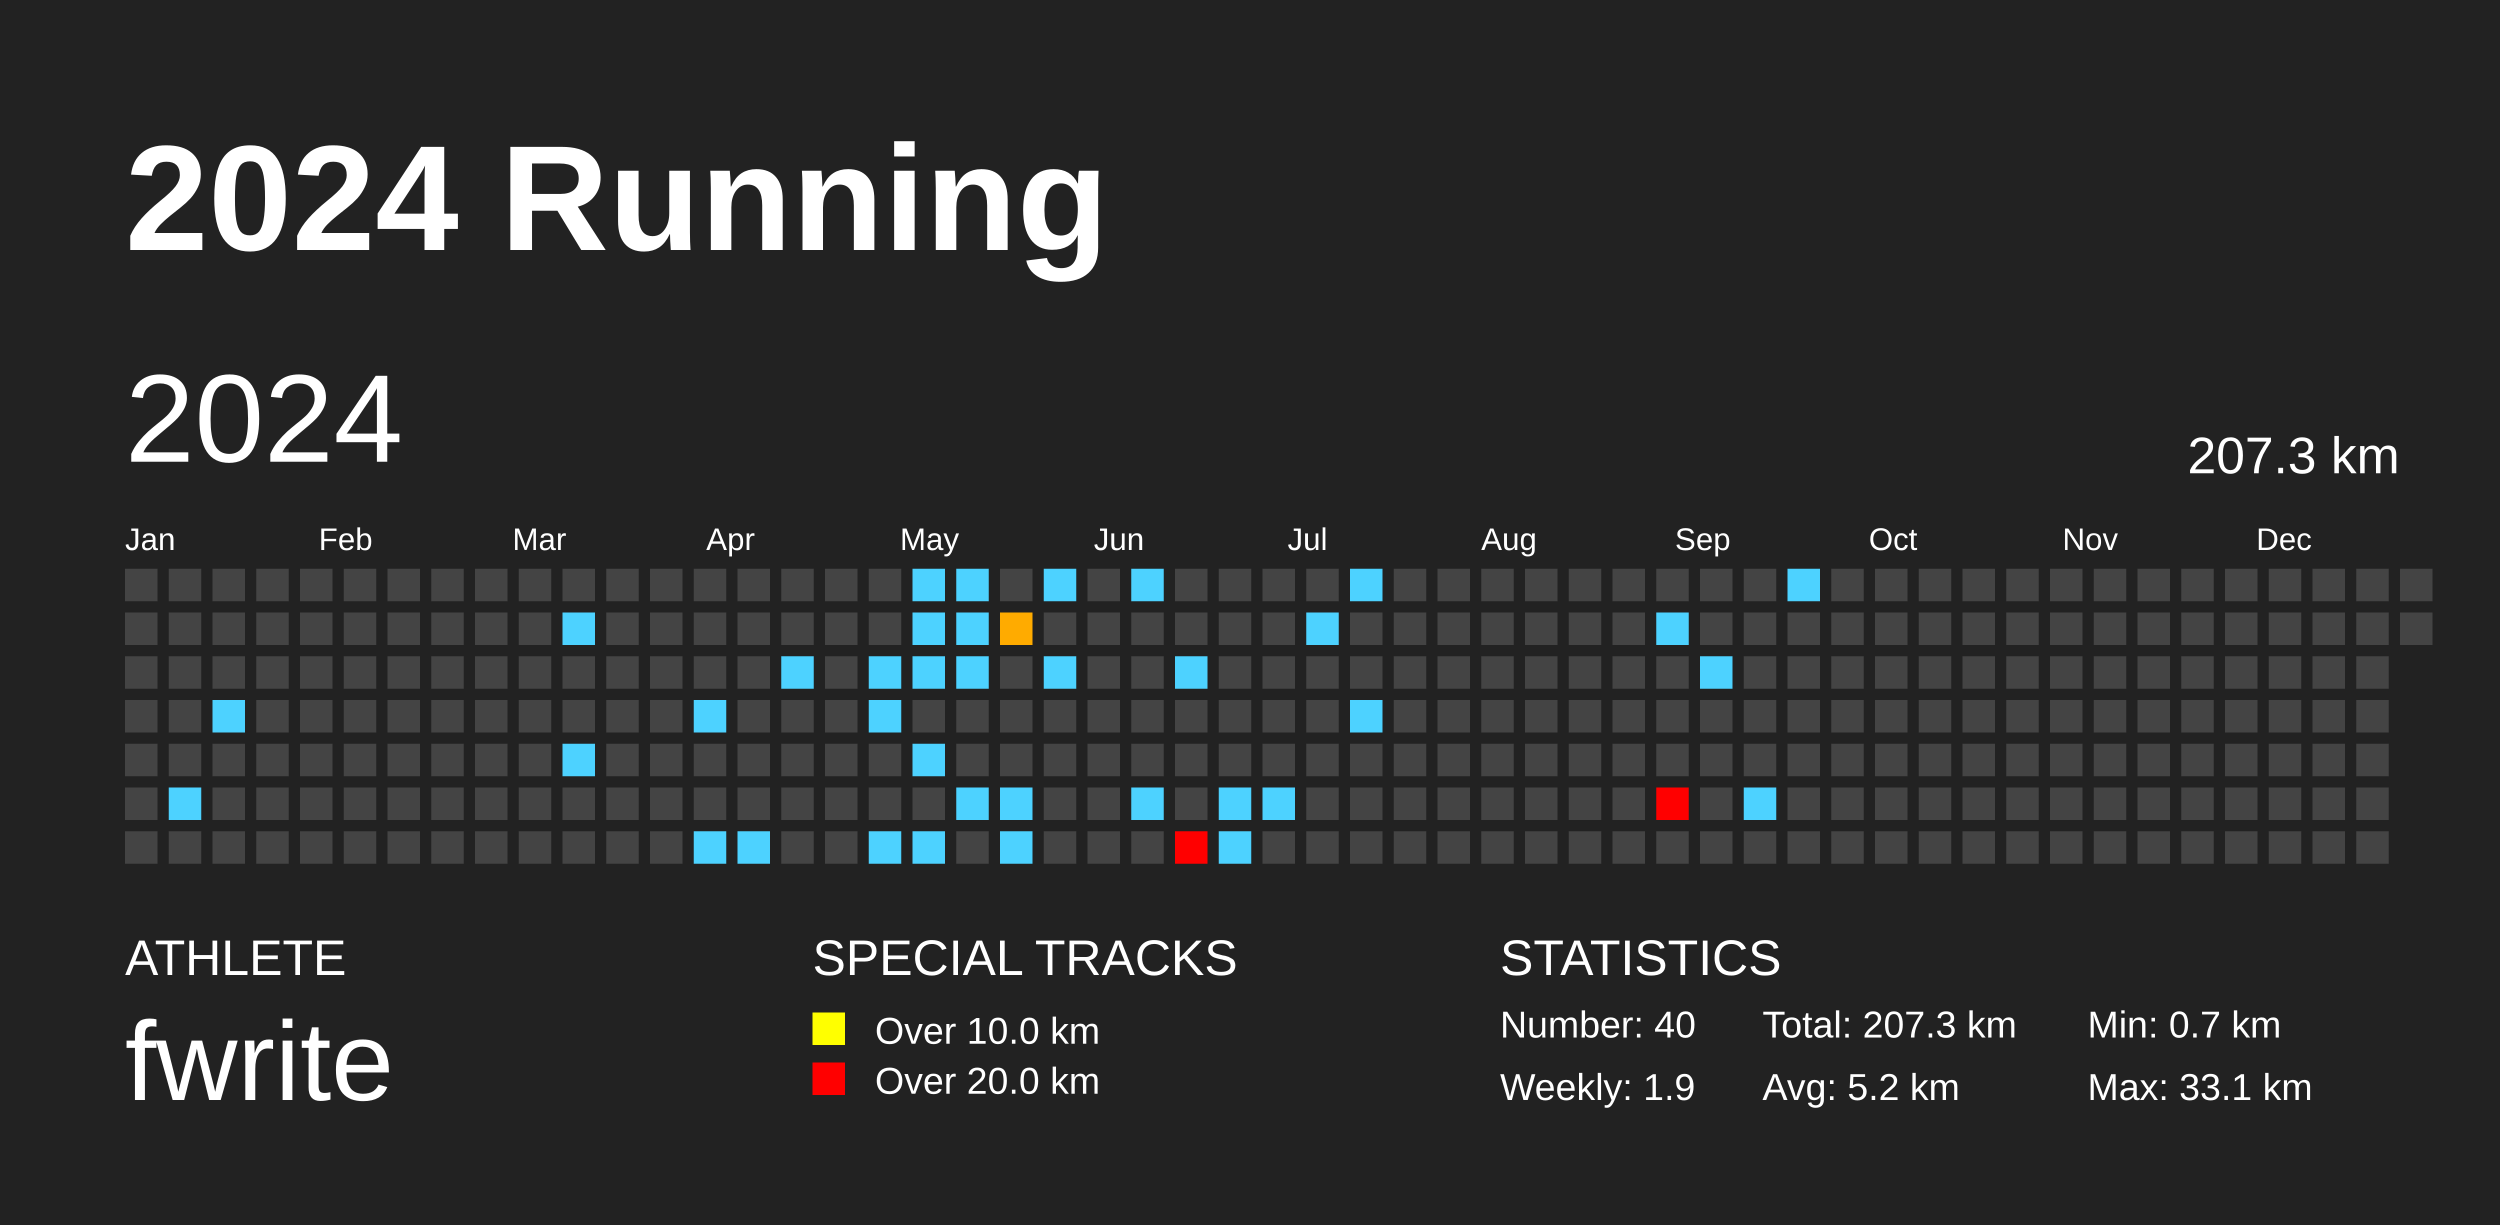
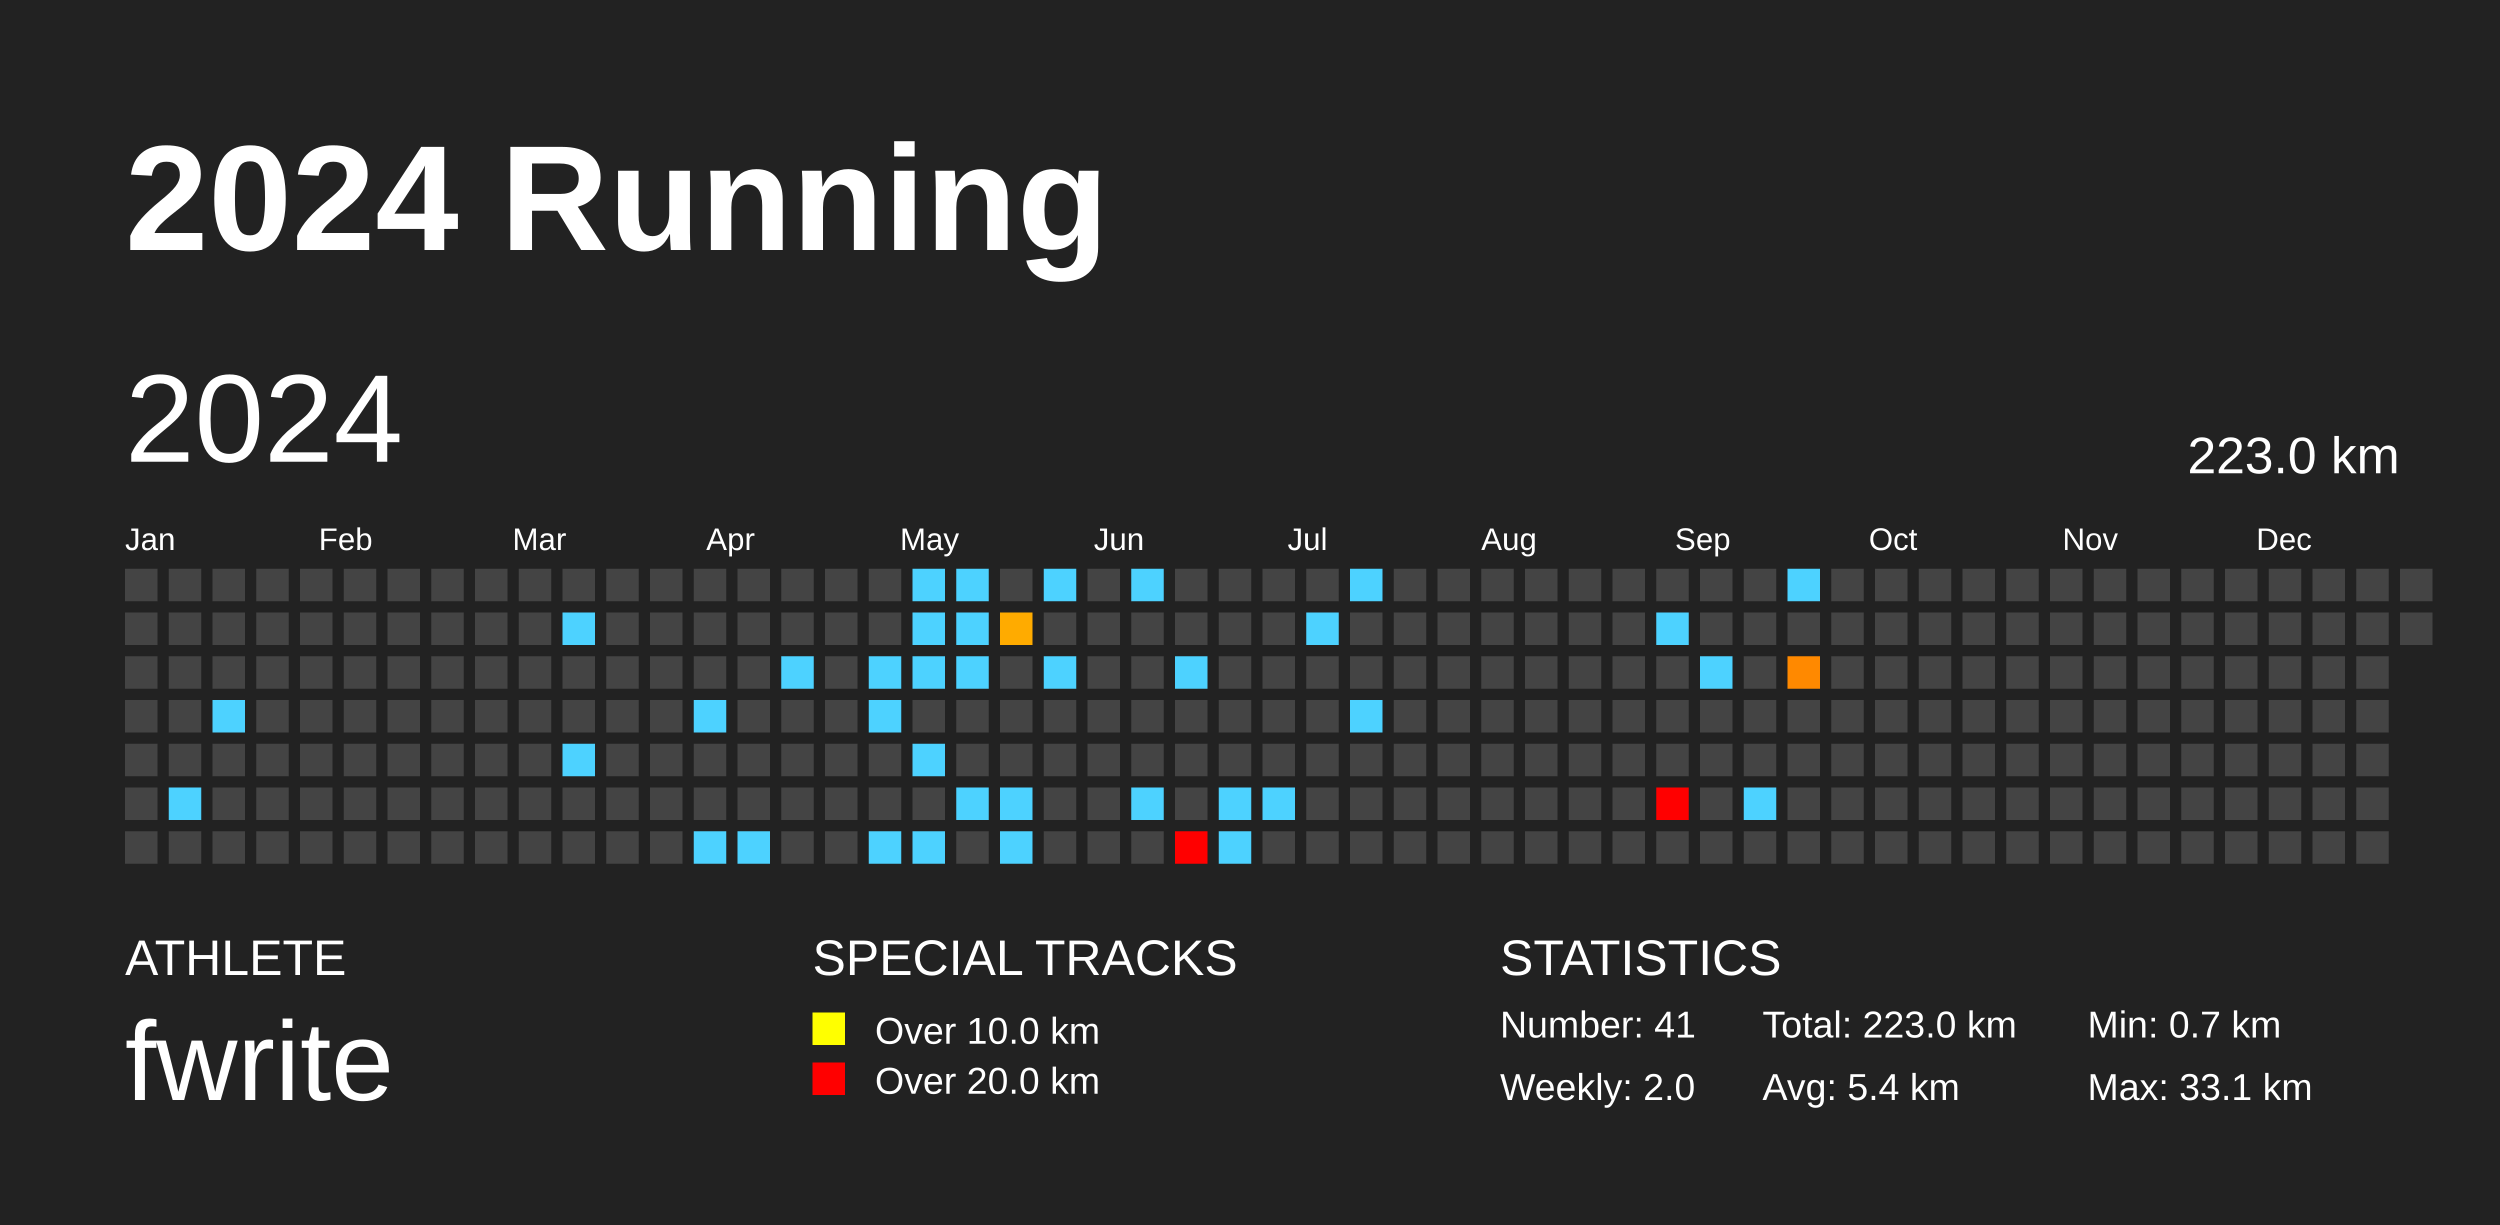
<svg xmlns="http://www.w3.org/2000/svg" baseProfile="full" height="98mm" version="1.1" viewBox="0,0,200,98" width="200mm">
  <defs />
  <rect fill="#222222" height="98" width="200" x="0" y="0" />
  <text fill="#FFFFFF" style="font-size:12px; font-family:Arial; font-weight:bold;" x="10" y="20">2024 Running</text>
  <text fill="#FFFFFF" style="font-size:4px; font-family:Arial" x="10" y="78">ATHLETE</text>
  <text fill="#FFFFFF" style="font-size:9px; font-family:Arial" x="10" y="88">fwrite</text>
  <text fill="#FFFFFF" style="font-size:4px; font-family:Arial" x="65" y="78">SPECIAL TRACKS</text>
  <rect fill="yellow" height="2.6" width="2.6" x="65" y="81" />
  <text fill="#FFFFFF" style="font-size:3px; font-family:Arial" x="70" y="83.5">Over 10.0 km</text>
  <rect fill="red" height="2.6" width="2.6" x="65" y="85" />
  <text fill="#FFFFFF" style="font-size:3px; font-family:Arial" x="70" y="87.5">Over 20.0 km</text>
  <text fill="#FFFFFF" style="font-size:4px; font-family:Arial" x="120" y="78">STATISTICS</text>
-   <text fill="#FFFFFF" style="font-size:3px; font-family:Arial" x="120" y="83">Number: 40</text>
-   <text fill="#FFFFFF" style="font-size:3px; font-family:Arial" x="120" y="88">Weekly: 1.9</text>
-   <text fill="#FFFFFF" style="font-size:3px; font-family:Arial" x="141" y="83">Total: 207.3 km</text>
-   <text fill="#FFFFFF" style="font-size:3px; font-family:Arial" x="141" y="88">Avg: 5.2 km</text>
+   <text fill="#FFFFFF" style="font-size:3px; font-family:Arial" x="120" y="83">Number: 41</text>
+   <text fill="#FFFFFF" style="font-size:3px; font-family:Arial" x="120" y="88">Weekly: 2.0</text>
+   <text fill="#FFFFFF" style="font-size:3px; font-family:Arial" x="141" y="83">Total: 223.0 km</text>
+   <text fill="#FFFFFF" style="font-size:3px; font-family:Arial" x="141" y="88">Avg: 5.4 km</text>
  <text fill="#FFFFFF" style="font-size:3px; font-family:Arial" x="167" y="83">Min: 0.7 km</text>
  <text fill="#FFFFFF" style="font-size:3px; font-family:Arial" x="167" y="88">Max: 33.1 km</text>
  <text dominant-baseline="hanging" fill="#FFFFFF" style="font-size:10.0px; font-family:Arial;" x="10" y="30">2024</text>
-   <text dominant-baseline="hanging" fill="#FFFFFF" style="font-size:4.125px; font-family:Arial;" x="175" y="35">207.3 km</text>
+   <text dominant-baseline="hanging" fill="#FFFFFF" style="font-size:4.125px; font-family:Arial;" x="175" y="35">223.0 km</text>
  <text fill="#FFFFFF" style="font-size:2.5px; font-family:Arial" x="10.0" y="44">Jan</text>
  <text fill="#FFFFFF" style="font-size:2.5px; font-family:Arial" x="25.5" y="44">Feb</text>
  <text fill="#FFFFFF" style="font-size:2.5px; font-family:Arial" x="41.0" y="44">Mar</text>
  <text fill="#FFFFFF" style="font-size:2.5px; font-family:Arial" x="56.5" y="44">Apr</text>
  <text fill="#FFFFFF" style="font-size:2.5px; font-family:Arial" x="72.0" y="44">May</text>
  <text fill="#FFFFFF" style="font-size:2.5px; font-family:Arial" x="87.5" y="44">Jun</text>
  <text fill="#FFFFFF" style="font-size:2.5px; font-family:Arial" x="103.0" y="44">Jul</text>
  <text fill="#FFFFFF" style="font-size:2.5px; font-family:Arial" x="118.5" y="44">Aug</text>
  <text fill="#FFFFFF" style="font-size:2.5px; font-family:Arial" x="134.0" y="44">Sep</text>
  <text fill="#FFFFFF" style="font-size:2.5px; font-family:Arial" x="149.5" y="44">Oct</text>
  <text fill="#FFFFFF" style="font-size:2.5px; font-family:Arial" x="165.0" y="44">Nov</text>
  <text fill="#FFFFFF" style="font-size:2.5px; font-family:Arial" x="180.5" y="44">Dec</text>
  <rect fill="#444444" height="2.6" width="2.6" x="10.0" y="45.5" />
  <rect fill="#444444" height="2.6" width="2.6" x="10.0" y="49.0" />
  <rect fill="#444444" height="2.6" width="2.6" x="10.0" y="52.5" />
  <rect fill="#444444" height="2.6" width="2.6" x="10.0" y="56.0" />
  <rect fill="#444444" height="2.6" width="2.6" x="10.0" y="59.5" />
  <rect fill="#444444" height="2.6" width="2.6" x="10.0" y="63.0" />
  <rect fill="#444444" height="2.6" width="2.6" x="10.0" y="66.5" />
  <rect fill="#444444" height="2.6" width="2.6" x="13.5" y="45.5" />
  <rect fill="#444444" height="2.6" width="2.6" x="13.5" y="49.0" />
  <rect fill="#444444" height="2.6" width="2.6" x="13.5" y="52.5" />
  <rect fill="#444444" height="2.6" width="2.6" x="13.5" y="56.0" />
  <rect fill="#444444" height="2.6" width="2.6" x="13.5" y="59.5" />
  <rect fill="#4dd2ff" height="2.6" width="2.6" x="13.5" y="63.0" />
  <rect fill="#444444" height="2.6" width="2.6" x="13.5" y="66.5" />
  <rect fill="#444444" height="2.6" width="2.6" x="17.0" y="45.5" />
  <rect fill="#444444" height="2.6" width="2.6" x="17.0" y="49.0" />
  <rect fill="#444444" height="2.6" width="2.6" x="17.0" y="52.5" />
  <rect fill="#4dd2ff" height="2.6" width="2.6" x="17.0" y="56.0" />
  <rect fill="#444444" height="2.6" width="2.6" x="17.0" y="59.5" />
  <rect fill="#444444" height="2.6" width="2.6" x="17.0" y="63.0" />
  <rect fill="#444444" height="2.6" width="2.6" x="17.0" y="66.5" />
  <rect fill="#444444" height="2.6" width="2.6" x="20.5" y="45.5" />
  <rect fill="#444444" height="2.6" width="2.6" x="20.5" y="49.0" />
  <rect fill="#444444" height="2.6" width="2.6" x="20.5" y="52.5" />
  <rect fill="#444444" height="2.6" width="2.6" x="20.5" y="56.0" />
  <rect fill="#444444" height="2.6" width="2.6" x="20.5" y="59.5" />
  <rect fill="#444444" height="2.6" width="2.6" x="20.5" y="63.0" />
  <rect fill="#444444" height="2.6" width="2.6" x="20.5" y="66.5" />
  <rect fill="#444444" height="2.6" width="2.6" x="24.0" y="45.5" />
  <rect fill="#444444" height="2.6" width="2.6" x="24.0" y="49.0" />
  <rect fill="#444444" height="2.6" width="2.6" x="24.0" y="52.5" />
  <rect fill="#444444" height="2.6" width="2.6" x="24.0" y="56.0" />
  <rect fill="#444444" height="2.6" width="2.6" x="24.0" y="59.5" />
  <rect fill="#444444" height="2.6" width="2.6" x="24.0" y="63.0" />
  <rect fill="#444444" height="2.6" width="2.6" x="24.0" y="66.5" />
  <rect fill="#444444" height="2.6" width="2.6" x="27.5" y="45.5" />
  <rect fill="#444444" height="2.6" width="2.6" x="27.5" y="49.0" />
  <rect fill="#444444" height="2.6" width="2.6" x="27.5" y="52.5" />
  <rect fill="#444444" height="2.6" width="2.6" x="27.5" y="56.0" />
  <rect fill="#444444" height="2.6" width="2.6" x="27.5" y="59.5" />
  <rect fill="#444444" height="2.6" width="2.6" x="27.5" y="63.0" />
  <rect fill="#444444" height="2.6" width="2.6" x="27.5" y="66.5" />
  <rect fill="#444444" height="2.6" width="2.6" x="31.0" y="45.5" />
  <rect fill="#444444" height="2.6" width="2.6" x="31.0" y="49.0" />
  <rect fill="#444444" height="2.6" width="2.6" x="31.0" y="52.5" />
  <rect fill="#444444" height="2.6" width="2.6" x="31.0" y="56.0" />
  <rect fill="#444444" height="2.6" width="2.6" x="31.0" y="59.5" />
  <rect fill="#444444" height="2.6" width="2.6" x="31.0" y="63.0" />
  <rect fill="#444444" height="2.6" width="2.6" x="31.0" y="66.5" />
  <rect fill="#444444" height="2.6" width="2.6" x="34.5" y="45.5" />
  <rect fill="#444444" height="2.6" width="2.6" x="34.5" y="49.0" />
  <rect fill="#444444" height="2.6" width="2.6" x="34.5" y="52.5" />
  <rect fill="#444444" height="2.6" width="2.6" x="34.5" y="56.0" />
  <rect fill="#444444" height="2.6" width="2.6" x="34.5" y="59.5" />
  <rect fill="#444444" height="2.6" width="2.6" x="34.5" y="63.0" />
  <rect fill="#444444" height="2.6" width="2.6" x="34.5" y="66.5" />
  <rect fill="#444444" height="2.6" width="2.6" x="38.0" y="45.5" />
  <rect fill="#444444" height="2.6" width="2.6" x="38.0" y="49.0" />
  <rect fill="#444444" height="2.6" width="2.6" x="38.0" y="52.5" />
  <rect fill="#444444" height="2.6" width="2.6" x="38.0" y="56.0" />
  <rect fill="#444444" height="2.6" width="2.6" x="38.0" y="59.5" />
  <rect fill="#444444" height="2.6" width="2.6" x="38.0" y="63.0" />
  <rect fill="#444444" height="2.6" width="2.6" x="38.0" y="66.5" />
  <rect fill="#444444" height="2.6" width="2.6" x="41.5" y="45.5" />
  <rect fill="#444444" height="2.6" width="2.6" x="41.5" y="49.0" />
  <rect fill="#444444" height="2.6" width="2.6" x="41.5" y="52.5" />
  <rect fill="#444444" height="2.6" width="2.6" x="41.5" y="56.0" />
  <rect fill="#444444" height="2.6" width="2.6" x="41.5" y="59.5" />
  <rect fill="#444444" height="2.6" width="2.6" x="41.5" y="63.0" />
  <rect fill="#444444" height="2.6" width="2.6" x="41.5" y="66.5" />
  <rect fill="#444444" height="2.6" width="2.6" x="45.0" y="45.5" />
  <rect fill="#4dd2ff" height="2.6" width="2.6" x="45.0" y="49.0" />
  <rect fill="#444444" height="2.6" width="2.6" x="45.0" y="52.5" />
  <rect fill="#444444" height="2.6" width="2.6" x="45.0" y="56.0" />
  <rect fill="#4dd2ff" height="2.6" width="2.6" x="45.0" y="59.5" />
  <rect fill="#444444" height="2.6" width="2.6" x="45.0" y="63.0" />
  <rect fill="#444444" height="2.6" width="2.6" x="45.0" y="66.5" />
  <rect fill="#444444" height="2.6" width="2.6" x="48.5" y="45.5" />
  <rect fill="#444444" height="2.6" width="2.6" x="48.5" y="49.0" />
  <rect fill="#444444" height="2.6" width="2.6" x="48.5" y="52.5" />
  <rect fill="#444444" height="2.6" width="2.6" x="48.5" y="56.0" />
  <rect fill="#444444" height="2.6" width="2.6" x="48.5" y="59.5" />
  <rect fill="#444444" height="2.6" width="2.6" x="48.5" y="63.0" />
  <rect fill="#444444" height="2.6" width="2.6" x="48.5" y="66.5" />
  <rect fill="#444444" height="2.6" width="2.6" x="52.0" y="45.5" />
  <rect fill="#444444" height="2.6" width="2.6" x="52.0" y="49.0" />
  <rect fill="#444444" height="2.6" width="2.6" x="52.0" y="52.5" />
  <rect fill="#444444" height="2.6" width="2.6" x="52.0" y="56.0" />
  <rect fill="#444444" height="2.6" width="2.6" x="52.0" y="59.5" />
  <rect fill="#444444" height="2.6" width="2.6" x="52.0" y="63.0" />
  <rect fill="#444444" height="2.6" width="2.6" x="52.0" y="66.5" />
  <rect fill="#444444" height="2.6" width="2.6" x="55.5" y="45.5" />
  <rect fill="#444444" height="2.6" width="2.6" x="55.5" y="49.0" />
  <rect fill="#444444" height="2.6" width="2.6" x="55.5" y="52.5" />
  <rect fill="#4dd2ff" height="2.6" width="2.6" x="55.5" y="56.0" />
  <rect fill="#444444" height="2.6" width="2.6" x="55.5" y="59.5" />
  <rect fill="#444444" height="2.6" width="2.6" x="55.5" y="63.0" />
  <rect fill="#4dd2ff" height="2.6" width="2.6" x="55.5" y="66.5" />
  <rect fill="#444444" height="2.6" width="2.6" x="59.0" y="45.5" />
  <rect fill="#444444" height="2.6" width="2.6" x="59.0" y="49.0" />
  <rect fill="#444444" height="2.6" width="2.6" x="59.0" y="52.5" />
  <rect fill="#444444" height="2.6" width="2.6" x="59.0" y="56.0" />
  <rect fill="#444444" height="2.6" width="2.6" x="59.0" y="59.5" />
  <rect fill="#444444" height="2.6" width="2.6" x="59.0" y="63.0" />
  <rect fill="#4dd2ff" height="2.6" width="2.6" x="59.0" y="66.5" />
  <rect fill="#444444" height="2.6" width="2.6" x="62.5" y="45.5" />
  <rect fill="#444444" height="2.6" width="2.6" x="62.5" y="49.0" />
  <rect fill="#4dd2ff" height="2.6" width="2.6" x="62.5" y="52.5" />
  <rect fill="#444444" height="2.6" width="2.6" x="62.5" y="56.0" />
  <rect fill="#444444" height="2.6" width="2.6" x="62.5" y="59.5" />
  <rect fill="#444444" height="2.6" width="2.6" x="62.5" y="63.0" />
  <rect fill="#444444" height="2.6" width="2.6" x="62.5" y="66.5" />
  <rect fill="#444444" height="2.6" width="2.6" x="66.0" y="45.5" />
  <rect fill="#444444" height="2.6" width="2.6" x="66.0" y="49.0" />
  <rect fill="#444444" height="2.6" width="2.6" x="66.0" y="52.5" />
  <rect fill="#444444" height="2.6" width="2.6" x="66.0" y="56.0" />
  <rect fill="#444444" height="2.6" width="2.6" x="66.0" y="59.5" />
  <rect fill="#444444" height="2.6" width="2.6" x="66.0" y="63.0" />
  <rect fill="#444444" height="2.6" width="2.6" x="66.0" y="66.5" />
  <rect fill="#444444" height="2.6" width="2.6" x="69.5" y="45.5" />
  <rect fill="#444444" height="2.6" width="2.6" x="69.5" y="49.0" />
  <rect fill="#4dd2ff" height="2.6" width="2.6" x="69.5" y="52.5" />
  <rect fill="#4dd2ff" height="2.6" width="2.6" x="69.5" y="56.0" />
  <rect fill="#444444" height="2.6" width="2.6" x="69.5" y="59.5" />
  <rect fill="#444444" height="2.6" width="2.6" x="69.5" y="63.0" />
  <rect fill="#4dd2ff" height="2.6" width="2.6" x="69.5" y="66.5" />
  <rect fill="#4dd2ff" height="2.6" width="2.6" x="73.0" y="45.5" />
  <rect fill="#4dd2ff" height="2.6" width="2.6" x="73.0" y="49.0" />
  <rect fill="#4dd2ff" height="2.6" width="2.6" x="73.0" y="52.5" />
  <rect fill="#444444" height="2.6" width="2.6" x="73.0" y="56.0" />
  <rect fill="#4dd2ff" height="2.6" width="2.6" x="73.0" y="59.5" />
  <rect fill="#444444" height="2.6" width="2.6" x="73.0" y="63.0" />
  <rect fill="#4dd2ff" height="2.6" width="2.6" x="73.0" y="66.5" />
  <rect fill="#4dd2ff" height="2.6" width="2.6" x="76.5" y="45.5" />
  <rect fill="#4dd2ff" height="2.6" width="2.6" x="76.5" y="49.0" />
  <rect fill="#4dd2ff" height="2.6" width="2.6" x="76.5" y="52.5" />
  <rect fill="#444444" height="2.6" width="2.6" x="76.5" y="56.0" />
  <rect fill="#444444" height="2.6" width="2.6" x="76.5" y="59.5" />
  <rect fill="#4dd2ff" height="2.6" width="2.6" x="76.5" y="63.0" />
  <rect fill="#444444" height="2.6" width="2.6" x="76.5" y="66.5" />
  <rect fill="#444444" height="2.6" width="2.6" x="80.0" y="45.5" />
  <rect fill="#ffab00" height="2.6" width="2.6" x="80.0" y="49.0" />
  <rect fill="#444444" height="2.6" width="2.6" x="80.0" y="52.5" />
  <rect fill="#444444" height="2.6" width="2.6" x="80.0" y="56.0" />
  <rect fill="#444444" height="2.6" width="2.6" x="80.0" y="59.5" />
  <rect fill="#4dd2ff" height="2.6" width="2.6" x="80.0" y="63.0" />
  <rect fill="#4dd2ff" height="2.6" width="2.6" x="80.0" y="66.5" />
  <rect fill="#4dd2ff" height="2.6" width="2.6" x="83.5" y="45.5" />
  <rect fill="#444444" height="2.6" width="2.6" x="83.5" y="49.0" />
  <rect fill="#4dd2ff" height="2.6" width="2.6" x="83.5" y="52.5" />
  <rect fill="#444444" height="2.6" width="2.6" x="83.5" y="56.0" />
  <rect fill="#444444" height="2.6" width="2.6" x="83.5" y="59.5" />
  <rect fill="#444444" height="2.6" width="2.6" x="83.5" y="63.0" />
  <rect fill="#444444" height="2.6" width="2.6" x="83.5" y="66.5" />
  <rect fill="#444444" height="2.6" width="2.6" x="87.0" y="45.5" />
  <rect fill="#444444" height="2.6" width="2.6" x="87.0" y="49.0" />
  <rect fill="#444444" height="2.6" width="2.6" x="87.0" y="52.5" />
  <rect fill="#444444" height="2.6" width="2.6" x="87.0" y="56.0" />
  <rect fill="#444444" height="2.6" width="2.6" x="87.0" y="59.5" />
  <rect fill="#444444" height="2.6" width="2.6" x="87.0" y="63.0" />
  <rect fill="#444444" height="2.6" width="2.6" x="87.0" y="66.5" />
  <rect fill="#4dd2ff" height="2.6" width="2.6" x="90.5" y="45.5" />
  <rect fill="#444444" height="2.6" width="2.6" x="90.5" y="49.0" />
  <rect fill="#444444" height="2.6" width="2.6" x="90.5" y="52.5" />
  <rect fill="#444444" height="2.6" width="2.6" x="90.5" y="56.0" />
  <rect fill="#444444" height="2.6" width="2.6" x="90.5" y="59.5" />
  <rect fill="#4dd2ff" height="2.6" width="2.6" x="90.5" y="63.0" />
  <rect fill="#444444" height="2.6" width="2.6" x="90.5" y="66.5" />
  <rect fill="#444444" height="2.6" width="2.6" x="94.0" y="45.5" />
  <rect fill="#444444" height="2.6" width="2.6" x="94.0" y="49.0" />
  <rect fill="#4dd2ff" height="2.6" width="2.6" x="94.0" y="52.5" />
  <rect fill="#444444" height="2.6" width="2.6" x="94.0" y="56.0" />
  <rect fill="#444444" height="2.6" width="2.6" x="94.0" y="59.5" />
  <rect fill="#444444" height="2.6" width="2.6" x="94.0" y="63.0" />
  <rect fill="red" height="2.6" width="2.6" x="94.0" y="66.5" />
  <rect fill="#444444" height="2.6" width="2.6" x="97.5" y="45.5" />
  <rect fill="#444444" height="2.6" width="2.6" x="97.5" y="49.0" />
  <rect fill="#444444" height="2.6" width="2.6" x="97.5" y="52.5" />
  <rect fill="#444444" height="2.6" width="2.6" x="97.5" y="56.0" />
  <rect fill="#444444" height="2.6" width="2.6" x="97.5" y="59.5" />
  <rect fill="#4dd2ff" height="2.6" width="2.6" x="97.5" y="63.0" />
  <rect fill="#4dd2ff" height="2.6" width="2.6" x="97.5" y="66.5" />
  <rect fill="#444444" height="2.6" width="2.6" x="101.0" y="45.5" />
  <rect fill="#444444" height="2.6" width="2.6" x="101.0" y="49.0" />
  <rect fill="#444444" height="2.6" width="2.6" x="101.0" y="52.5" />
  <rect fill="#444444" height="2.6" width="2.6" x="101.0" y="56.0" />
  <rect fill="#444444" height="2.6" width="2.6" x="101.0" y="59.5" />
  <rect fill="#4dd2ff" height="2.6" width="2.6" x="101.0" y="63.0" />
  <rect fill="#444444" height="2.6" width="2.6" x="101.0" y="66.5" />
  <rect fill="#444444" height="2.6" width="2.6" x="104.5" y="45.5" />
  <rect fill="#4dd2ff" height="2.6" width="2.6" x="104.5" y="49.0" />
  <rect fill="#444444" height="2.6" width="2.6" x="104.5" y="52.5" />
  <rect fill="#444444" height="2.6" width="2.6" x="104.5" y="56.0" />
  <rect fill="#444444" height="2.6" width="2.6" x="104.5" y="59.5" />
  <rect fill="#444444" height="2.6" width="2.6" x="104.5" y="63.0" />
  <rect fill="#444444" height="2.6" width="2.6" x="104.5" y="66.5" />
  <rect fill="#4dd2ff" height="2.6" width="2.6" x="108.0" y="45.5" />
  <rect fill="#444444" height="2.6" width="2.6" x="108.0" y="49.0" />
  <rect fill="#444444" height="2.6" width="2.6" x="108.0" y="52.5" />
  <rect fill="#4dd2ff" height="2.6" width="2.6" x="108.0" y="56.0" />
  <rect fill="#444444" height="2.6" width="2.6" x="108.0" y="59.5" />
  <rect fill="#444444" height="2.6" width="2.6" x="108.0" y="63.0" />
  <rect fill="#444444" height="2.6" width="2.6" x="108.0" y="66.5" />
  <rect fill="#444444" height="2.6" width="2.6" x="111.5" y="45.5" />
  <rect fill="#444444" height="2.6" width="2.6" x="111.5" y="49.0" />
  <rect fill="#444444" height="2.6" width="2.6" x="111.5" y="52.5" />
  <rect fill="#444444" height="2.6" width="2.6" x="111.5" y="56.0" />
  <rect fill="#444444" height="2.6" width="2.6" x="111.5" y="59.5" />
  <rect fill="#444444" height="2.6" width="2.6" x="111.5" y="63.0" />
  <rect fill="#444444" height="2.6" width="2.6" x="111.5" y="66.5" />
  <rect fill="#444444" height="2.6" width="2.6" x="115.0" y="45.5" />
  <rect fill="#444444" height="2.6" width="2.6" x="115.0" y="49.0" />
  <rect fill="#444444" height="2.6" width="2.6" x="115.0" y="52.5" />
  <rect fill="#444444" height="2.6" width="2.6" x="115.0" y="56.0" />
  <rect fill="#444444" height="2.6" width="2.6" x="115.0" y="59.5" />
  <rect fill="#444444" height="2.6" width="2.6" x="115.0" y="63.0" />
  <rect fill="#444444" height="2.6" width="2.6" x="115.0" y="66.5" />
  <rect fill="#444444" height="2.6" width="2.6" x="118.5" y="45.5" />
  <rect fill="#444444" height="2.6" width="2.6" x="118.5" y="49.0" />
  <rect fill="#444444" height="2.6" width="2.6" x="118.5" y="52.5" />
  <rect fill="#444444" height="2.6" width="2.6" x="118.5" y="56.0" />
  <rect fill="#444444" height="2.6" width="2.6" x="118.5" y="59.5" />
  <rect fill="#444444" height="2.6" width="2.6" x="118.5" y="63.0" />
  <rect fill="#444444" height="2.6" width="2.6" x="118.5" y="66.5" />
  <rect fill="#444444" height="2.6" width="2.6" x="122.0" y="45.5" />
  <rect fill="#444444" height="2.6" width="2.6" x="122.0" y="49.0" />
  <rect fill="#444444" height="2.6" width="2.6" x="122.0" y="52.5" />
  <rect fill="#444444" height="2.6" width="2.6" x="122.0" y="56.0" />
  <rect fill="#444444" height="2.6" width="2.6" x="122.0" y="59.5" />
  <rect fill="#444444" height="2.6" width="2.6" x="122.0" y="63.0" />
  <rect fill="#444444" height="2.6" width="2.6" x="122.0" y="66.5" />
  <rect fill="#444444" height="2.6" width="2.6" x="125.5" y="45.5" />
  <rect fill="#444444" height="2.6" width="2.6" x="125.5" y="49.0" />
  <rect fill="#444444" height="2.6" width="2.6" x="125.5" y="52.5" />
  <rect fill="#444444" height="2.6" width="2.6" x="125.5" y="56.0" />
  <rect fill="#444444" height="2.6" width="2.6" x="125.5" y="59.5" />
  <rect fill="#444444" height="2.6" width="2.6" x="125.5" y="63.0" />
  <rect fill="#444444" height="2.6" width="2.6" x="125.5" y="66.5" />
  <rect fill="#444444" height="2.6" width="2.6" x="129.0" y="45.5" />
  <rect fill="#444444" height="2.6" width="2.6" x="129.0" y="49.0" />
  <rect fill="#444444" height="2.6" width="2.6" x="129.0" y="52.5" />
  <rect fill="#444444" height="2.6" width="2.6" x="129.0" y="56.0" />
  <rect fill="#444444" height="2.6" width="2.6" x="129.0" y="59.5" />
  <rect fill="#444444" height="2.6" width="2.6" x="129.0" y="63.0" />
  <rect fill="#444444" height="2.6" width="2.6" x="129.0" y="66.5" />
  <rect fill="#444444" height="2.6" width="2.6" x="132.5" y="45.5" />
  <rect fill="#4dd2ff" height="2.6" width="2.6" x="132.5" y="49.0" />
  <rect fill="#444444" height="2.6" width="2.6" x="132.5" y="52.5" />
  <rect fill="#444444" height="2.6" width="2.6" x="132.5" y="56.0" />
  <rect fill="#444444" height="2.6" width="2.6" x="132.5" y="59.5" />
  <rect fill="red" height="2.6" width="2.6" x="132.5" y="63.0" />
  <rect fill="#444444" height="2.6" width="2.6" x="132.5" y="66.5" />
  <rect fill="#444444" height="2.6" width="2.6" x="136.0" y="45.5" />
  <rect fill="#444444" height="2.6" width="2.6" x="136.0" y="49.0" />
  <rect fill="#4dd2ff" height="2.6" width="2.6" x="136.0" y="52.5" />
  <rect fill="#444444" height="2.6" width="2.6" x="136.0" y="56.0" />
  <rect fill="#444444" height="2.6" width="2.6" x="136.0" y="59.5" />
  <rect fill="#444444" height="2.6" width="2.6" x="136.0" y="63.0" />
  <rect fill="#444444" height="2.6" width="2.6" x="136.0" y="66.5" />
  <rect fill="#444444" height="2.6" width="2.6" x="139.5" y="45.5" />
  <rect fill="#444444" height="2.6" width="2.6" x="139.5" y="49.0" />
  <rect fill="#444444" height="2.6" width="2.6" x="139.5" y="52.5" />
  <rect fill="#444444" height="2.6" width="2.6" x="139.5" y="56.0" />
  <rect fill="#444444" height="2.6" width="2.6" x="139.5" y="59.5" />
  <rect fill="#4dd2ff" height="2.6" width="2.6" x="139.5" y="63.0" />
  <rect fill="#444444" height="2.6" width="2.6" x="139.5" y="66.5" />
  <rect fill="#4dd2ff" height="2.6" width="2.6" x="143.0" y="45.5" />
  <rect fill="#444444" height="2.6" width="2.6" x="143.0" y="49.0" />
-   <rect fill="#444444" height="2.6" width="2.6" x="143.0" y="52.5" />
+   <rect fill="#ff8900" height="2.6" width="2.6" x="143.0" y="52.5" />
  <rect fill="#444444" height="2.6" width="2.6" x="143.0" y="56.0" />
  <rect fill="#444444" height="2.6" width="2.6" x="143.0" y="59.5" />
  <rect fill="#444444" height="2.6" width="2.6" x="143.0" y="63.0" />
  <rect fill="#444444" height="2.6" width="2.6" x="143.0" y="66.5" />
  <rect fill="#444444" height="2.6" width="2.6" x="146.5" y="45.5" />
  <rect fill="#444444" height="2.6" width="2.6" x="146.5" y="49.0" />
  <rect fill="#444444" height="2.6" width="2.6" x="146.5" y="52.5" />
  <rect fill="#444444" height="2.6" width="2.6" x="146.5" y="56.0" />
  <rect fill="#444444" height="2.6" width="2.6" x="146.5" y="59.5" />
  <rect fill="#444444" height="2.6" width="2.6" x="146.5" y="63.0" />
  <rect fill="#444444" height="2.6" width="2.6" x="146.5" y="66.5" />
  <rect fill="#444444" height="2.6" width="2.6" x="150.0" y="45.5" />
  <rect fill="#444444" height="2.6" width="2.6" x="150.0" y="49.0" />
  <rect fill="#444444" height="2.6" width="2.6" x="150.0" y="52.5" />
  <rect fill="#444444" height="2.6" width="2.6" x="150.0" y="56.0" />
  <rect fill="#444444" height="2.6" width="2.6" x="150.0" y="59.5" />
  <rect fill="#444444" height="2.6" width="2.6" x="150.0" y="63.0" />
  <rect fill="#444444" height="2.6" width="2.6" x="150.0" y="66.5" />
  <rect fill="#444444" height="2.6" width="2.6" x="153.5" y="45.5" />
  <rect fill="#444444" height="2.6" width="2.6" x="153.5" y="49.0" />
  <rect fill="#444444" height="2.6" width="2.6" x="153.5" y="52.5" />
  <rect fill="#444444" height="2.6" width="2.6" x="153.5" y="56.0" />
  <rect fill="#444444" height="2.6" width="2.6" x="153.5" y="59.5" />
  <rect fill="#444444" height="2.6" width="2.6" x="153.5" y="63.0" />
  <rect fill="#444444" height="2.6" width="2.6" x="153.5" y="66.5" />
  <rect fill="#444444" height="2.6" width="2.6" x="157.0" y="45.5" />
  <rect fill="#444444" height="2.6" width="2.6" x="157.0" y="49.0" />
  <rect fill="#444444" height="2.6" width="2.6" x="157.0" y="52.5" />
  <rect fill="#444444" height="2.6" width="2.6" x="157.0" y="56.0" />
  <rect fill="#444444" height="2.6" width="2.6" x="157.0" y="59.5" />
  <rect fill="#444444" height="2.6" width="2.6" x="157.0" y="63.0" />
  <rect fill="#444444" height="2.6" width="2.6" x="157.0" y="66.5" />
  <rect fill="#444444" height="2.6" width="2.6" x="160.5" y="45.5" />
  <rect fill="#444444" height="2.6" width="2.6" x="160.5" y="49.0" />
  <rect fill="#444444" height="2.6" width="2.6" x="160.5" y="52.5" />
  <rect fill="#444444" height="2.6" width="2.6" x="160.5" y="56.0" />
  <rect fill="#444444" height="2.6" width="2.6" x="160.5" y="59.5" />
  <rect fill="#444444" height="2.6" width="2.6" x="160.5" y="63.0" />
  <rect fill="#444444" height="2.6" width="2.6" x="160.5" y="66.5" />
  <rect fill="#444444" height="2.6" width="2.6" x="164.0" y="45.5" />
  <rect fill="#444444" height="2.6" width="2.6" x="164.0" y="49.0" />
  <rect fill="#444444" height="2.6" width="2.6" x="164.0" y="52.5" />
  <rect fill="#444444" height="2.6" width="2.6" x="164.0" y="56.0" />
  <rect fill="#444444" height="2.6" width="2.6" x="164.0" y="59.5" />
  <rect fill="#444444" height="2.6" width="2.6" x="164.0" y="63.0" />
  <rect fill="#444444" height="2.6" width="2.6" x="164.0" y="66.5" />
  <rect fill="#444444" height="2.6" width="2.6" x="167.5" y="45.5" />
  <rect fill="#444444" height="2.6" width="2.6" x="167.5" y="49.0" />
  <rect fill="#444444" height="2.6" width="2.6" x="167.5" y="52.5" />
  <rect fill="#444444" height="2.6" width="2.6" x="167.5" y="56.0" />
  <rect fill="#444444" height="2.6" width="2.6" x="167.5" y="59.5" />
  <rect fill="#444444" height="2.6" width="2.6" x="167.5" y="63.0" />
  <rect fill="#444444" height="2.6" width="2.6" x="167.5" y="66.5" />
  <rect fill="#444444" height="2.6" width="2.6" x="171.0" y="45.5" />
  <rect fill="#444444" height="2.6" width="2.6" x="171.0" y="49.0" />
  <rect fill="#444444" height="2.6" width="2.6" x="171.0" y="52.5" />
  <rect fill="#444444" height="2.6" width="2.6" x="171.0" y="56.0" />
  <rect fill="#444444" height="2.6" width="2.6" x="171.0" y="59.5" />
  <rect fill="#444444" height="2.6" width="2.6" x="171.0" y="63.0" />
  <rect fill="#444444" height="2.6" width="2.6" x="171.0" y="66.5" />
  <rect fill="#444444" height="2.6" width="2.6" x="174.5" y="45.5" />
  <rect fill="#444444" height="2.6" width="2.6" x="174.5" y="49.0" />
  <rect fill="#444444" height="2.6" width="2.6" x="174.5" y="52.5" />
  <rect fill="#444444" height="2.6" width="2.6" x="174.5" y="56.0" />
  <rect fill="#444444" height="2.6" width="2.6" x="174.5" y="59.5" />
  <rect fill="#444444" height="2.6" width="2.6" x="174.5" y="63.0" />
  <rect fill="#444444" height="2.6" width="2.6" x="174.5" y="66.5" />
  <rect fill="#444444" height="2.6" width="2.6" x="178.0" y="45.5" />
  <rect fill="#444444" height="2.6" width="2.6" x="178.0" y="49.0" />
  <rect fill="#444444" height="2.6" width="2.6" x="178.0" y="52.5" />
  <rect fill="#444444" height="2.6" width="2.6" x="178.0" y="56.0" />
  <rect fill="#444444" height="2.6" width="2.6" x="178.0" y="59.5" />
  <rect fill="#444444" height="2.6" width="2.6" x="178.0" y="63.0" />
  <rect fill="#444444" height="2.6" width="2.6" x="178.0" y="66.5" />
  <rect fill="#444444" height="2.6" width="2.6" x="181.5" y="45.5" />
  <rect fill="#444444" height="2.6" width="2.6" x="181.5" y="49.0" />
  <rect fill="#444444" height="2.6" width="2.6" x="181.5" y="52.5" />
  <rect fill="#444444" height="2.6" width="2.6" x="181.5" y="56.0" />
  <rect fill="#444444" height="2.6" width="2.6" x="181.5" y="59.5" />
  <rect fill="#444444" height="2.6" width="2.6" x="181.5" y="63.0" />
  <rect fill="#444444" height="2.6" width="2.6" x="181.5" y="66.5" />
  <rect fill="#444444" height="2.6" width="2.6" x="185.0" y="45.5" />
  <rect fill="#444444" height="2.6" width="2.6" x="185.0" y="49.0" />
  <rect fill="#444444" height="2.6" width="2.6" x="185.0" y="52.5" />
  <rect fill="#444444" height="2.6" width="2.6" x="185.0" y="56.0" />
  <rect fill="#444444" height="2.6" width="2.6" x="185.0" y="59.5" />
  <rect fill="#444444" height="2.6" width="2.6" x="185.0" y="63.0" />
  <rect fill="#444444" height="2.6" width="2.6" x="185.0" y="66.5" />
  <rect fill="#444444" height="2.6" width="2.6" x="188.5" y="45.5" />
  <rect fill="#444444" height="2.6" width="2.6" x="188.5" y="49.0" />
  <rect fill="#444444" height="2.6" width="2.6" x="188.5" y="52.5" />
  <rect fill="#444444" height="2.6" width="2.6" x="188.5" y="56.0" />
  <rect fill="#444444" height="2.6" width="2.6" x="188.5" y="59.5" />
  <rect fill="#444444" height="2.6" width="2.6" x="188.5" y="63.0" />
  <rect fill="#444444" height="2.6" width="2.6" x="188.5" y="66.5" />
  <rect fill="#444444" height="2.6" width="2.6" x="192.0" y="45.5" />
  <rect fill="#444444" height="2.6" width="2.6" x="192.0" y="49.0" />
</svg>
